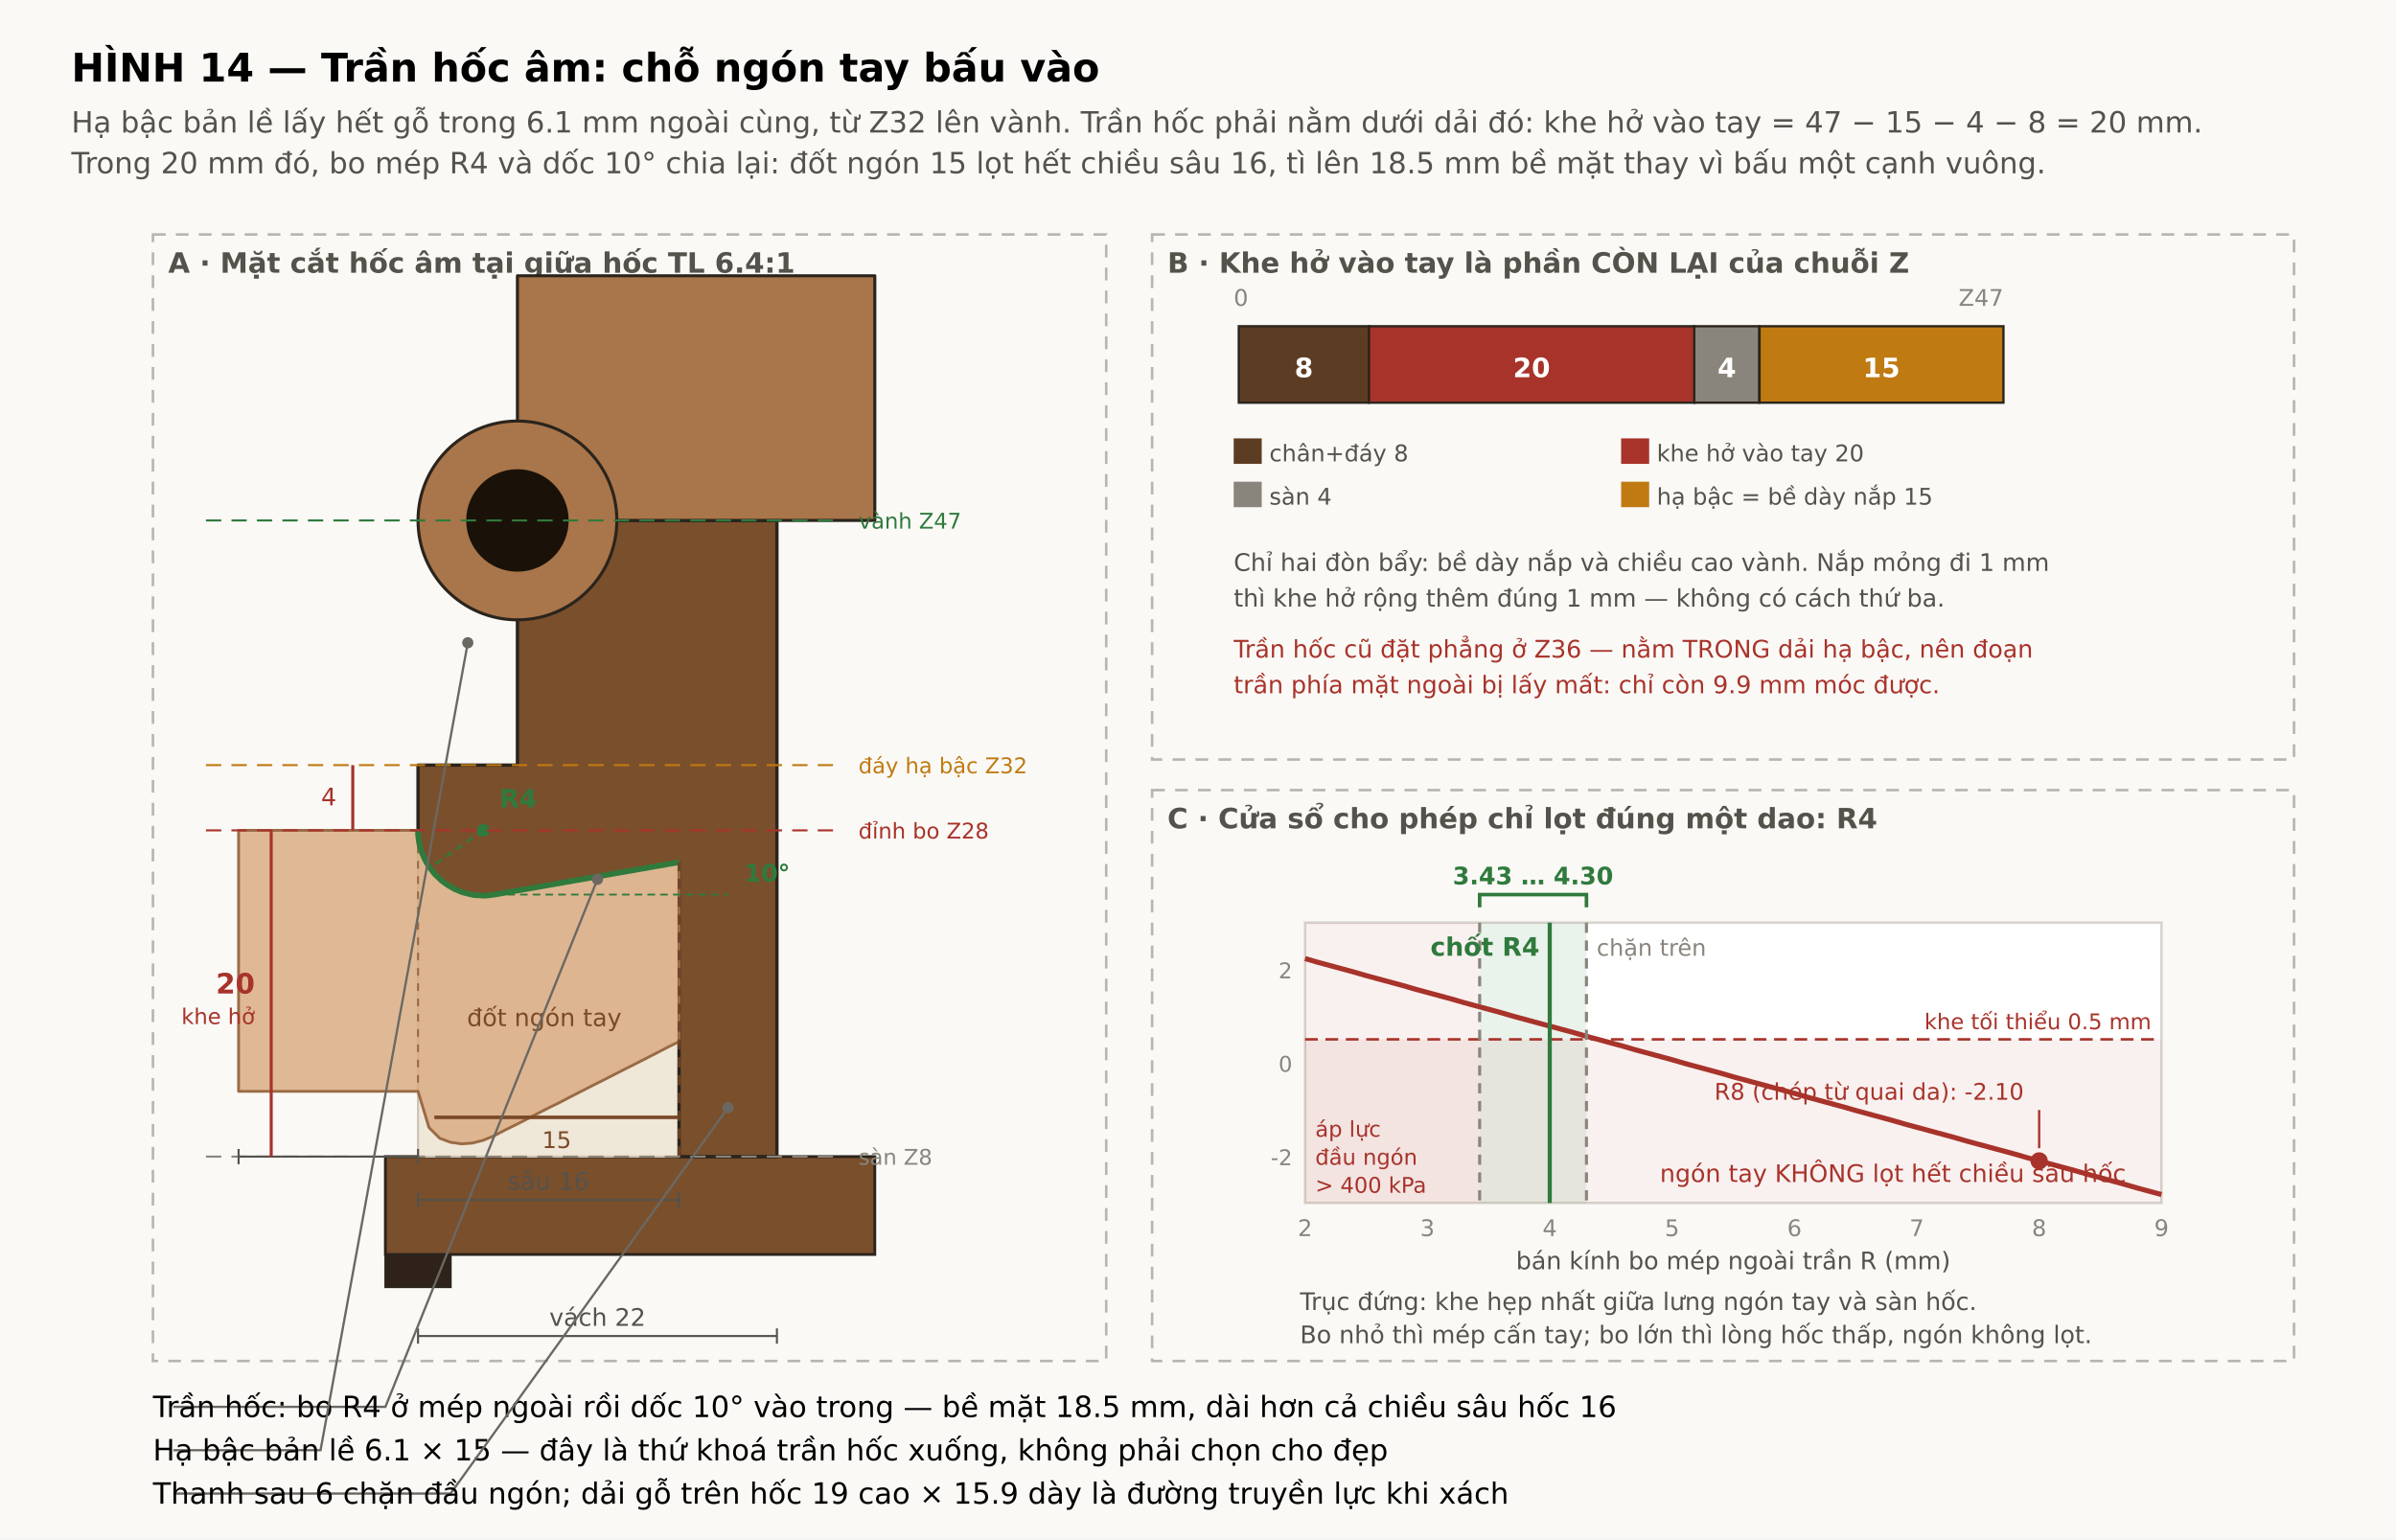
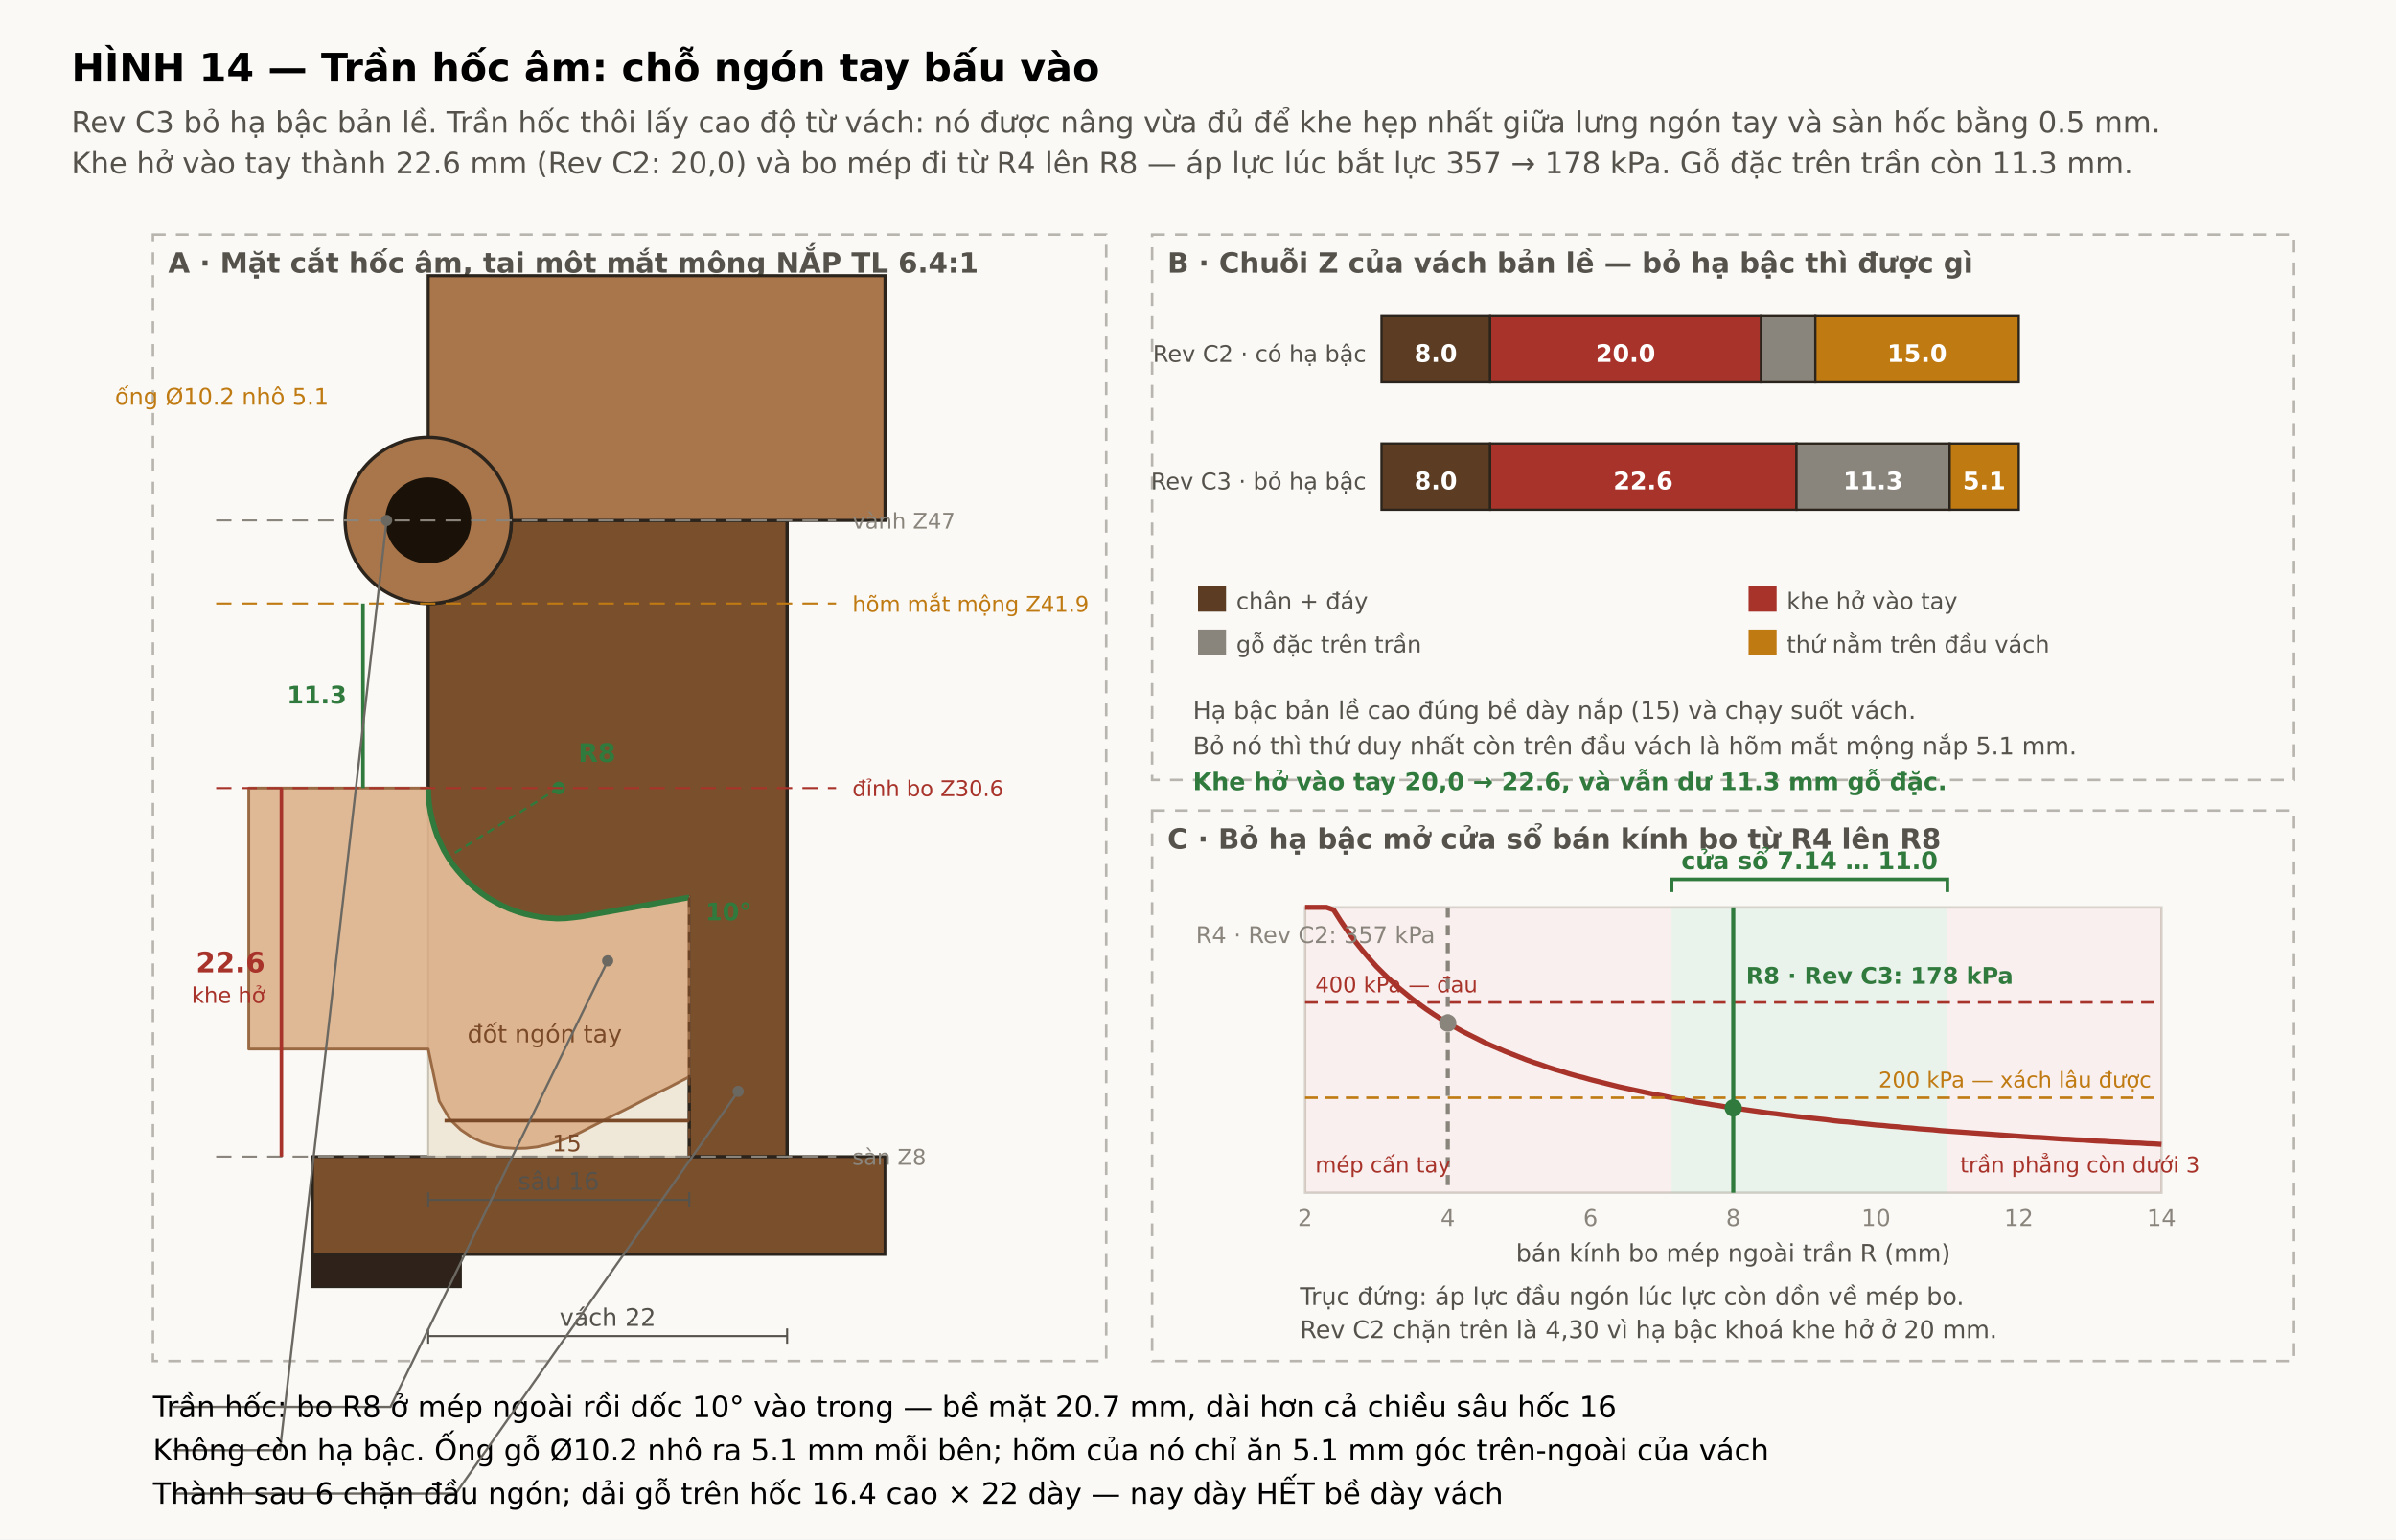
<svg xmlns="http://www.w3.org/2000/svg" width="940" height="604" viewBox="0 0 940 604" font-family="DejaVu Sans" font-size="11.5">
  <rect width="100%" height="100%" fill="#faf9f6" />
  <text x="28" y="32" font-size="15.5" font-weight="bold">HÌNH 14 — Trần hốc âm: chỗ ngón tay bấu vào</text>
-   <text x="28" y="52" fill="#55524b">Hạ bậc bản lề lấy hết gỗ trong 6.1 mm ngoài cùng, từ Z32 lên vành. Trần hốc phải nằm dưới dải đó: khe hở vào tay = 47 − 15 − 4 − 8 = 20 mm.</text>
-   <text x="28" y="68" fill="#55524b">Trong 20 mm đó, bo mép R4 và dốc 10° chia lại: đốt ngón 15 lọt hết chiều sâu 16, tì lên 18.5 mm bề mặt thay vì bấu một cạnh vuông.</text>
+   <text x="28" y="52" fill="#55524b">Rev C3 bỏ hạ bậc bản lề. Trần hốc thôi lấy cao độ từ vách: nó được nâng vừa đủ để khe hẹp nhất giữa lưng ngón tay và sàn hốc bằng 0.5 mm.</text>
+   <text x="28" y="68" fill="#55524b">Khe hở vào tay thành 22.6 mm (Rev C2: 20,0) và bo mép đi từ R4 lên R8 — áp lực lúc bắt lực 357 → 178 kPa. Gỗ đặc trên trần còn 11.3 mm.</text>
  <defs>
    <clipPath id="cg">
      <rect x="61" y="93" width="372" height="440" />
    </clipPath>
  </defs>
  <rect x="60" y="92" width="374" height="442" fill="none" stroke="#b8b5ae" stroke-width="1" stroke-dasharray="5,4" />
-   <text x="66" y="107" font-size="11" font-weight="bold" fill="#55524b">A · Mặt cắt hốc âm tại giữa hốc  TL 6.4:1</text>
+   <text x="66" y="107" font-size="11" font-weight="bold" fill="#55524b">A · Mặt cắt hốc âm, tại một mắt mộng NẮP  TL 6.4:1</text>
  <g clip-path="url(#cg)">
-     <rect x="151.2" y="453.8" width="192.0" height="38.4" fill="#7a4f2c" stroke="#2a241c" stroke-width="1.1" />
-     <rect x="151.2" y="492.2" width="25.6" height="12.8" fill="#2e221a" stroke="#2a241c" stroke-width="0.8" />
-     <polygon points="164.0,453.8 266.4,453.8 266.4,338.3 194.0,351.0 192.5,351.2 190.9,351.4 189.3,351.4 187.7,351.3 186.1,351.2 184.5,350.9 183.0,350.5 181.4,350.1 180.0,349.5 178.5,348.9 177.1,348.1 175.7,347.3 174.4,346.4 173.1,345.4 172.0,344.3 170.8,343.2 169.8,342.0 168.8,340.7 167.9,339.4 167.1,338.0 166.4,336.6 165.8,335.2 165.2,333.7 164.8,332.1 164.4,330.6 164.2,329.0 164.0,327.4 164.0,325.8" fill="#efe7d8" stroke="#c9c3b6" stroke-width="0.8" stroke-linejoin="round" />
-     <polygon points="164.0,325.8 164.0,300.2 203.0,300.2 203.0,204.2 304.8,204.2 304.8,453.8 266.4,453.8 266.4,338.3 194.0,351.0 192.5,351.2 190.9,351.4 189.3,351.4 187.7,351.3 186.1,351.2 184.5,350.9 183.0,350.5 181.4,350.1 180.0,349.5 178.5,348.9 177.1,348.1 175.7,347.3 174.4,346.4 173.1,345.4 172.0,344.3 170.8,343.2 169.8,342.0 168.8,340.7 167.9,339.4 167.1,338.0 166.4,336.6 165.8,335.2 165.2,333.7 164.8,332.1 164.4,330.6 164.2,329.0 164.0,327.4 164.0,325.8" fill="#7a4f2c" stroke="#2a241c" stroke-width="1.3" stroke-linejoin="round" />
-     <polygon points="203.0,204.2 343.2,204.2 343.2,108.2 203.0,108.2" fill="#a9754a" stroke="#2a241c" stroke-width="1.2" stroke-linejoin="round" />
-     <circle cx="203.0" cy="204.2" r="39.0" fill="#a9754a" stroke="#2a241c" stroke-width="1.2" />
-     <circle cx="203.0" cy="204.2" r="19.8" fill="#1a1208" stroke="#1a1208" stroke-width="0.6" />
-     <polygon points="93.6,325.8 164.0,325.8 164.0,327.4 164.2,329.0 164.4,330.6 164.8,332.1 165.2,333.7 165.8,335.2 166.4,336.6 167.1,338.0 167.9,339.4 168.8,340.7 169.8,342.0 170.8,343.2 172.0,344.3 173.1,345.4 174.4,346.4 175.7,347.3 177.1,348.1 178.5,348.9 180.0,349.5 181.4,350.1 183.0,350.5 184.5,350.9 186.1,351.2 187.7,351.3 189.3,351.4 190.9,351.4 192.5,351.2 194.0,351.0 266.4,338.3 266.4,408.7 266.4,408.7 262.1,410.8 257.9,413.0 253.6,415.2 249.3,417.4 245.1,419.5 240.8,421.7 236.5,423.9 232.3,426.0 228.0,428.2 223.7,430.4 219.5,432.6 215.2,434.7 210.9,436.9 206.7,439.1 202.4,441.3 198.1,443.4 193.9,445.6 189.6,447.4 185.3,448.5 181.1,448.8 176.8,448.2 172.5,446.6 168.3,442.4 164.0,428.2 93.6,428.2" fill="#d8a97e" stroke="#9a6a44" stroke-width="1.1" stroke-linejoin="round" fill-opacity="0.80" />
-     <text x="183.2" y="402.6" font-size="9.5" fill="#7a4a28">đốt ngón tay</text>
-     <path d="M 170.4,438.4 L 266.4,438.4" fill="none" stroke="#7a4a28" stroke-width="1.4" />
-     <text x="218.4" y="450.44" text-anchor="middle" font-size="9" fill="#7a4a28">15</text>
-     <path d="M 164.0,325.8 L 164.0,428.2" fill="none" stroke="#9a6a44" stroke-width="0.8" stroke-dasharray="3,3" />
-     <path d="M 164.0,325.8 L 164.0,327.4 L 164.2,329.0 L 164.4,330.6 L 164.8,332.1 L 165.2,333.7 L 165.8,335.2 L 166.4,336.6 L 167.1,338.0 L 167.9,339.4 L 168.8,340.7 L 169.8,342.0 L 170.8,343.2 L 172.0,344.3 L 173.1,345.4 L 174.4,346.4 L 175.7,347.3 L 177.1,348.1 L 178.5,348.9 L 180.0,349.5 L 181.4,350.1 L 183.0,350.5 L 184.5,350.9 L 186.1,351.2 L 187.7,351.3 L 189.3,351.4 L 190.9,351.4 L 192.5,351.2 L 194.0,351.0 L 266.4,338.3" fill="none" stroke="#2f7a3c" stroke-width="2.2" />
-     <path d="M 266.4,453.8 L 266.4,338.3" fill="none" stroke="#6b4326" stroke-width="1.0" stroke-dasharray="4,3" />
-     <circle cx="189.6" cy="325.8" r="2.2" fill="#2f7a3c" stroke="#2f7a3c" stroke-width="0.6" />
-     <path d="M 189.6,325.8 L 168.6,340.5" fill="none" stroke="#2f7a3c" stroke-width="0.9" stroke-dasharray="3,2" />
-     <text x="196.0" y="316.84" font-size="10" fill="#2f7a3c" font-weight="bold">R4</text>
-     <path d="M 194.0,351.0 L 285.6,351.0" fill="none" stroke="#2f7a3c" stroke-width="0.7" stroke-dasharray="3,2" />
-     <text x="292.0" y="345.933" font-size="9.5" fill="#2f7a3c" font-weight="bold">10°</text>
-     <path d="M 80.8,204.2 L 330.4,204.2" fill="none" stroke="#2f7a3c" stroke-width="0.8" stroke-dasharray="6,4" />
-     <text x="336.8" y="207.4" font-size="8.5" fill="#2f7a3c">vành Z47</text>
-     <path d="M 80.8,300.2 L 330.4,300.2" fill="none" stroke="#c07a12" stroke-width="0.8" stroke-dasharray="6,4" />
-     <text x="336.8" y="303.4" font-size="8.5" fill="#c07a12">đáy hạ bậc Z32</text>
-     <path d="M 80.8,325.8 L 330.4,325.8" fill="none" stroke="#a8332a" stroke-width="0.8" stroke-dasharray="6,4" />
-     <text x="336.8" y="329" font-size="8.5" fill="#a8332a">đỉnh bo Z28</text>
-     <path d="M 80.8,453.8 L 330.4,453.8" fill="none" stroke="#8a857c" stroke-width="0.8" stroke-dasharray="6,4" />
-     <text x="336.8" y="457.0" font-size="8.5" fill="#8a857c">sàn Z8</text>
+     <rect x="122.6" y="453.8" width="224.6" height="38.4" fill="#7a4f2c" stroke="#2a241c" stroke-width="1.1" />
+     <rect x="122.6" y="492.2" width="58.2" height="12.8" fill="#2e221a" stroke="#2a241c" stroke-width="0.8" />
+     <polygon points="168.0,453.8 270.4,453.8 270.4,352.1 228.1,359.6 224.9,360.0 221.8,360.3 218.6,360.4 215.4,360.2 212.2,359.9 209.1,359.3 205.9,358.6 202.9,357.7 199.9,356.6 197.0,355.3 194.2,353.8 191.4,352.2 188.8,350.4 186.3,348.4 183.9,346.3 181.7,344.0 179.6,341.6 177.6,339.1 175.8,336.4 174.2,333.7 172.8,330.8 171.5,327.9 170.5,324.9 169.6,321.8 168.9,318.7 168.4,315.5 168.1,312.4 168.0,309.2" fill="#efe7d8" stroke="#c9c3b6" stroke-width="0.8" stroke-linejoin="round" />
+     <polygon points="168.0,309.2 168.0,236.8 168.0,236.8 171.2,236.7 174.4,236.2 177.5,235.4 180.5,234.4 183.4,233.0 186.1,231.3 188.7,229.4 191.1,227.3 193.2,224.9 195.1,222.3 196.8,219.6 198.2,216.7 199.2,213.7 200.0,210.6 200.5,207.4 200.6,204.2 308.8,204.2 308.8,453.8 270.4,453.8 270.4,352.1 228.1,359.6 224.9,360.0 221.8,360.3 218.6,360.4 215.4,360.2 212.2,359.9 209.1,359.3 205.9,358.6 202.9,357.7 199.9,356.6 197.0,355.3 194.2,353.8 191.4,352.2 188.8,350.4 186.3,348.4 183.9,346.3 181.7,344.0 179.6,341.6 177.6,339.1 175.8,336.4 174.2,333.7 172.8,330.8 171.5,327.9 170.5,324.9 169.6,321.8 168.9,318.7 168.4,315.5 168.1,312.4 168.0,309.2" fill="#7a4f2c" stroke="#2a241c" stroke-width="1.3" stroke-linejoin="round" />
+     <rect x="168.0" y="108.2" width="179.2" height="96.0" fill="#a9754a" stroke="#2a241c" stroke-width="1.2" />
+     <circle cx="168.0" cy="204.2" r="32.6" fill="#a9754a" stroke="#2a241c" stroke-width="1.3" />
+     <circle cx="168.0" cy="204.2" r="16.6" fill="#1a1208" stroke="#1a1208" stroke-width="0.6" />
+     <polygon points="97.6,309.2 168.0,309.2 168.1,312.4 168.4,315.5 168.9,318.7 169.6,321.8 170.5,324.9 171.5,327.9 172.8,330.8 174.2,333.7 175.8,336.4 177.6,339.1 179.6,341.6 181.7,344.0 183.9,346.3 186.3,348.4 188.8,350.4 191.4,352.2 194.2,353.8 197.0,355.3 199.9,356.6 202.9,357.7 205.9,358.6 209.1,359.3 212.2,359.9 215.4,360.2 218.6,360.4 221.8,360.3 224.9,360.0 228.1,359.6 270.4,352.1 270.4,422.5 270.4,422.5 266.1,424.7 261.9,426.9 257.6,429.0 253.3,431.2 249.1,433.4 244.8,435.6 240.5,437.7 236.3,439.9 232.0,442.1 227.7,444.3 223.5,446.2 219.2,447.8 214.9,449.1 210.7,450.0 206.4,450.5 202.1,450.6 197.9,450.3 193.6,449.5 189.3,448.2 185.1,446.2 180.8,443.3 176.5,439.2 172.3,432.0 168.0,411.6 97.6,411.6" fill="#d8a97e" stroke="#9a6a44" stroke-width="1.1" stroke-linejoin="round" fill-opacity="0.80" />
+     <text x="183.36" y="409.0" font-size="9.5" fill="#7a4a28">đốt ngón tay</text>
+     <path d="M 174.4,439.7 L 270.4,439.7" fill="none" stroke="#7a4a28" stroke-width="1.4" />
+     <text x="222.4" y="451.72" text-anchor="middle" font-size="9" fill="#7a4a28">15</text>
+     <path d="M 168.0,309.2 L 168.1,312.4 L 168.4,315.5 L 168.9,318.7 L 169.6,321.8 L 170.5,324.9 L 171.5,327.9 L 172.8,330.8 L 174.2,333.7 L 175.8,336.4 L 177.6,339.1 L 179.6,341.6 L 181.7,344.0 L 183.9,346.3 L 186.3,348.4 L 188.8,350.4 L 191.4,352.2 L 194.2,353.8 L 197.0,355.3 L 199.9,356.6 L 202.9,357.7 L 205.9,358.6 L 209.1,359.3 L 212.2,359.9 L 215.4,360.2 L 218.6,360.4 L 221.8,360.3 L 224.9,360.0 L 228.1,359.6 L 270.4,352.1" fill="none" stroke="#2f7a3c" stroke-width="2.2" />
+     <path d="M 270.4,453.8 L 270.4,352.1" fill="none" stroke="#6b4326" stroke-width="1.0" stroke-dasharray="4,3" />
+     <circle cx="219.2" cy="309.2" r="2.2" fill="#2f7a3c" stroke="#2f7a3c" stroke-width="0.6" />
+     <path d="M 219.2,309.2 L 175.8,336.3" fill="none" stroke="#2f7a3c" stroke-width="0.9" stroke-dasharray="3,2" />
+     <text x="226.88" y="298.924" font-size="10" fill="#2f7a3c" font-weight="bold">R8</text>
+     <text x="276.8" y="361.086" font-size="9.5" fill="#2f7a3c" font-weight="bold">10°</text>
+     <path d="M 84.8,204.2 L 328.0,204.2" fill="none" stroke="#8a857c" stroke-width="0.8" stroke-dasharray="6,4" />
+     <path d="M 84.8,236.8 L 328.0,236.8" fill="none" stroke="#c07a12" stroke-width="0.8" stroke-dasharray="6,4" />
+     <path d="M 84.8,309.2 L 328.0,309.2" fill="none" stroke="#a8332a" stroke-width="0.8" stroke-dasharray="6,4" />
+     <path d="M 84.8,453.8 L 328.0,453.8" fill="none" stroke="#8a857c" stroke-width="0.8" stroke-dasharray="6,4" />
  </g>
-   <line x1="93.6" y1="453.8" x2="164.0" y2="453.8" stroke="#55524b" stroke-width="0.8" />
-   <line x1="93.6" y1="450.8" x2="93.6" y2="456.8" stroke="#55524b" stroke-width="0.8" />
-   <line x1="164.0" y1="450.8" x2="164.0" y2="456.8" stroke="#55524b" stroke-width="0.8" />
-   <text x="128.8" y="449.8" text-anchor="middle" font-size="9.5" fill="#55524b" />
-   <line x1="106.4" y1="453.8" x2="106.4" y2="325.8" stroke="#a8332a" stroke-width="1.2" />
-   <text x="100.0" y="389.8" text-anchor="end" font-size="11" fill="#a8332a" font-weight="bold">20</text>
-   <text x="100.0" y="401.8" text-anchor="end" font-size="8.5" fill="#a8332a">khe hở</text>
-   <line x1="164.0" y1="470.8" x2="266.4" y2="470.8" stroke="#55524b" stroke-width="0.8" />
-   <line x1="164.0" y1="467.8" x2="164.0" y2="473.8" stroke="#55524b" stroke-width="0.8" />
-   <line x1="266.4" y1="467.8" x2="266.4" y2="473.8" stroke="#55524b" stroke-width="0.8" />
-   <text x="215.2" y="466.8" text-anchor="middle" font-size="9.5" fill="#55524b">sâu 16</text>
-   <line x1="164.0" y1="524.2" x2="304.8" y2="524.2" stroke="#55524b" stroke-width="0.8" />
-   <line x1="164.0" y1="521.2" x2="164.0" y2="527.2" stroke="#55524b" stroke-width="0.8" />
-   <line x1="304.8" y1="521.2" x2="304.8" y2="527.2" stroke="#55524b" stroke-width="0.8" />
-   <text x="234.4" y="520.2" text-anchor="middle" font-size="9.5" fill="#55524b">vách 22</text>
-   <line x1="138.4" y1="325.8" x2="138.4" y2="300.2" stroke="#a8332a" stroke-width="1.2" />
-   <text x="132.0" y="316.0" text-anchor="end" font-size="9.5" fill="#a8332a">4</text>
-   <rect x="452" y="92" width="448" height="206" fill="none" stroke="#b8b5ae" stroke-width="1" stroke-dasharray="5,4" />
-   <text x="458" y="107" font-size="11" font-weight="bold" fill="#55524b">B · Khe hở vào tay là phần CÒN LẠI của chuỗi Z</text>
-   <rect x="486.0" y="128" width="51.1" height="30" fill="#5c3d24" stroke="#2a241c" stroke-width="0.9" />
-   <text x="511.532" y="148" text-anchor="middle" font-size="10.5" fill="#fff" font-weight="bold">8</text>
-   <rect x="537.1" y="128" width="127.7" height="30" fill="#a8332a" stroke="#2a241c" stroke-width="0.9" />
-   <text x="600.894" y="148" text-anchor="middle" font-size="10.5" fill="#fff" font-weight="bold">20</text>
-   <rect x="664.7" y="128" width="25.5" height="30" fill="#8a857c" stroke="#2a241c" stroke-width="0.9" />
-   <text x="677.489" y="148" text-anchor="middle" font-size="10.5" fill="#fff" font-weight="bold">4</text>
-   <rect x="690.3" y="128" width="95.7" height="30" fill="#c07a12" stroke="#2a241c" stroke-width="0.9" />
-   <text x="738.128" y="148" text-anchor="middle" font-size="10.5" fill="#fff" font-weight="bold">15</text>
-   <rect x="484" y="172" width="11" height="10" fill="#5c3d24" />
-   <text x="498" y="181" font-size="9" fill="#55524b">chân+đáy 8</text>
-   <rect x="636" y="172" width="11" height="10" fill="#a8332a" />
-   <text x="650" y="181" font-size="9" fill="#55524b">khe hở vào tay 20</text>
-   <rect x="484" y="189" width="11" height="10" fill="#8a857c" />
-   <text x="498" y="198" font-size="9" fill="#55524b">sàn 4</text>
-   <rect x="636" y="189" width="11" height="10" fill="#c07a12" />
-   <text x="650" y="198" font-size="9" fill="#55524b">hạ bậc = bề dày nắp 15</text>
-   <text x="484" y="120" font-size="9" fill="#8a857c">0</text>
-   <text x="786.0" y="120" text-anchor="end" font-size="9" fill="#8a857c">Z47</text>
-   <text x="484" y="224" font-size="9.5" fill="#55524b">Chỉ hai đòn bẩy: bề dày nắp và chiều cao vành. Nắp mỏng đi 1 mm</text>
-   <text x="484" y="238" font-size="9.5" fill="#55524b">thì khe hở rộng thêm đúng 1 mm — không có cách thứ ba.</text>
-   <text x="484" y="258" font-size="9.5" fill="#a8332a">Trần hốc cũ đặt phẳng ở Z36 — nằm TRONG dải hạ bậc, nên đoạn</text>
-   <text x="484" y="272" font-size="9.5" fill="#a8332a">trần phía mặt ngoài bị lấy mất: chỉ còn 9.9 mm móc được.</text>
-   <rect x="452" y="310" width="448" height="224" fill="none" stroke="#b8b5ae" stroke-width="1" stroke-dasharray="5,4" />
-   <text x="458" y="325" font-size="11" font-weight="bold" fill="#55524b">C · Cửa sổ cho phép chỉ lọt đúng một dao: R4</text>
-   <rect x="512" y="362" width="336" height="110" fill="#fff" stroke="#d8d5ce" />
-   <rect x="512" y="407.8" width="336" height="64.2" fill="#a8332a" fill-opacity="0.07" />
-   <rect x="512" y="362" width="68.5" height="110" fill="#a8332a" fill-opacity="0.07" />
-   <rect x="580.5" y="362" width="41.9" height="110" fill="#2f7a3c" fill-opacity="0.10" />
-   <path d="M 512.0,376.1 L 516.8,377.5 L 521.6,378.8 L 526.4,380.1 L 531.2,381.4 L 536.0,382.8 L 540.8,384.1 L 545.6,385.4 L 550.4,386.7 L 555.2,388.1 L 560.0,389.4 L 564.8,390.7 L 569.6,392.0 L 574.4,393.4 L 579.2,394.7 L 584.0,396.0 L 588.8,397.3 L 593.6,398.7 L 598.4,400.0 L 603.2,401.3 L 608.0,402.6 L 612.8,403.9 L 617.6,405.2 L 622.4,406.6 L 627.2,407.9 L 632.0,409.2 L 636.8,410.5 L 641.6,411.9 L 646.4,413.2 L 651.2,414.5 L 656.0,415.8 L 660.8,417.2 L 665.6,418.5 L 670.4,419.8 L 675.2,421.1 L 680.0,422.5 L 684.8,423.8 L 689.6,425.1 L 694.4,426.4 L 699.2,427.7 L 704.0,429.0 L 708.8,430.4 L 713.6,431.7 L 718.4,433.0 L 723.2,434.3 L 728.0,435.7 L 732.8,437.0 L 737.6,438.3 L 742.4,439.6 L 747.2,441.0 L 752.0,442.3 L 756.8,443.6 L 761.6,444.9 L 766.4,446.2 L 771.2,447.6 L 776.0,448.9 L 780.8,450.2 L 785.6,451.5 L 790.4,452.8 L 795.2,454.2 L 800.0,455.5 L 804.8,456.8 L 809.6,458.1 L 814.4,459.4 L 819.2,460.8 L 824.0,462.1 L 828.8,463.4 L 833.6,464.7 L 838.4,466.1 L 843.2,467.4 L 848.0,468.7" fill="none" stroke="#a8332a" stroke-width="2" />
-   <line x1="512" y1="407.8" x2="848" y2="407.8" stroke="#a8332a" stroke-width="1" stroke-dasharray="5,3" />
-   <text x="844" y="403.833" text-anchor="end" font-size="8.5" fill="#a8332a">khe tối thiểu 0.5 mm</text>
-   <text x="651.2" y="463.75" font-size="9.5" fill="#a8332a">ngón tay KHÔNG lọt hết chiều sâu hốc</text>
-   <line x1="580.5" y1="362" x2="580.5" y2="472" stroke="#8a857c" stroke-width="1.2" stroke-dasharray="4,3" />
-   <text x="516" y="446" font-size="8.5" fill="#a8332a">áp lực</text>
-   <text x="516" y="457" font-size="8.5" fill="#a8332a">đầu ngón</text>
-   <text x="516" y="468" font-size="8.5" fill="#a8332a">&gt; 400 kPa</text>
-   <path d="M 580.5,356 L 580.5,351 L 622.4,351 L 622.4,356" fill="none" stroke="#2f7a3c" stroke-width="1.4" />
-   <text x="601.428" y="347" text-anchor="middle" font-size="9.5" fill="#2f7a3c" font-weight="bold">3.43 … 4.30</text>
-   <line x1="622.4" y1="362" x2="622.4" y2="472" stroke="#8a857c" stroke-width="1.2" stroke-dasharray="4,3" />
-   <text x="626.4" y="375" font-size="9" fill="#8a857c">chặn trên</text>
-   <line x1="608.0" y1="362" x2="608.0" y2="472" stroke="#2f7a3c" stroke-width="1.6" />
-   <text x="604.0" y="375" text-anchor="end" font-size="10" fill="#2f7a3c" font-weight="bold">chốt R4</text>
-   <circle cx="800.0" cy="455.5" r="3.4" fill="#a8332a" />
-   <text x="794.0" y="431.488" text-anchor="end" font-size="9" fill="#a8332a">R8 (chép từ quai da): -2.10</text>
-   <line x1="800.0" y1="435.5" x2="800.0" y2="450.5" stroke="#a8332a" stroke-width="0.9" />
-   <text x="512.0" y="485" text-anchor="middle" font-size="9" fill="#8a857c">2</text>
-   <text x="560.0" y="485" text-anchor="middle" font-size="9" fill="#8a857c">3</text>
-   <text x="608.0" y="485" text-anchor="middle" font-size="9" fill="#8a857c">4</text>
-   <text x="656.0" y="485" text-anchor="middle" font-size="9" fill="#8a857c">5</text>
-   <text x="704.0" y="485" text-anchor="middle" font-size="9" fill="#8a857c">6</text>
-   <text x="752.0" y="485" text-anchor="middle" font-size="9" fill="#8a857c">7</text>
-   <text x="800.0" y="485" text-anchor="middle" font-size="9" fill="#8a857c">8</text>
-   <text x="848.0" y="485" text-anchor="middle" font-size="9" fill="#8a857c">9</text>
-   <text x="507" y="457.167" text-anchor="end" font-size="8.5" fill="#8a857c">-2</text>
-   <text x="507" y="420.5" text-anchor="end" font-size="8.5" fill="#8a857c">0</text>
-   <text x="507" y="383.833" text-anchor="end" font-size="8.5" fill="#8a857c">2</text>
-   <text x="680.0" y="498" text-anchor="middle" font-size="9.5" fill="#55524b">bán kính bo mép ngoài trần  R (mm)</text>
-   <text x="510" y="514" font-size="9.5" fill="#55524b">Trục đứng: khe hẹp nhất giữa lưng ngón tay và sàn hốc.</text>
-   <text x="510" y="527" font-size="9.5" fill="#55524b">Bo nhỏ thì mép cấn tay; bo lớn thì lòng hốc thấp, ngón không lọt.</text>
-   <polyline points="68,552 151.2,552 234.4,345.0" fill="none" stroke="#6b6862" stroke-width="0.9" />
-   <circle cx="234.4" cy="345.0" r="2.2" fill="#6b6862" />
-   <text x="60" y="556" text-anchor="start">Trần hốc: bo R4 ở mép ngoài rồi dốc 10° vào trong — bề mặt 18.5 mm, dài hơn cả chiều sâu hốc 16</text>
-   <polyline points="68,569 125.76,569 183.52,252.2" fill="none" stroke="#6b6862" stroke-width="0.9" />
-   <circle cx="183.52" cy="252.2" r="2.2" fill="#6b6862" />
-   <text x="60" y="573" text-anchor="start">Hạ bậc bản lề 6.1 × 15 — đây là thứ khoá trần hốc xuống, không phải chọn cho đẹp</text>
-   <polyline points="68,586 176.8,586 285.6,434.6" fill="none" stroke="#6b6862" stroke-width="0.9" />
-   <circle cx="285.6" cy="434.6" r="2.2" fill="#6b6862" />
-   <text x="60" y="590" text-anchor="start">Thanh sau 6 chặn đầu ngón; dải gỗ trên hốc 19 cao × 15.9 dày là đường truyền lực khi xách</text>
+   <text x="334.4" y="207.4" font-size="8.5" fill="#8a857c">vành Z47</text>
+   <text x="334.4" y="240.04" font-size="8.5" fill="#c07a12">hõm mắt mộng Z41.9</text>
+   <text x="334.4" y="312.364" font-size="8.5" fill="#a8332a">đỉnh bo Z30.6</text>
+   <text x="334.4" y="457.0" font-size="8.5" fill="#8a857c">sàn Z8</text>
+   <line x1="110.4" y1="453.8" x2="110.4" y2="309.2" stroke="#a8332a" stroke-width="1.4" />
+   <text x="104.0" y="381.482" text-anchor="end" font-size="11" fill="#a8332a" font-weight="bold">22.6</text>
+   <text x="104.0" y="393.482" text-anchor="end" font-size="8.5" fill="#a8332a">khe hở</text>
+   <line x1="142.4" y1="309.2" x2="142.4" y2="236.8" stroke="#2f7a3c" stroke-width="1.4" />
+   <text x="136.0" y="276.002" text-anchor="end" font-size="9.5" fill="#2f7a3c" font-weight="bold">11.3</text>
+   <line x1="168.0" y1="470.8" x2="270.4" y2="470.8" stroke="#55524b" stroke-width="0.8" />
+   <line x1="168.0" y1="467.8" x2="168.0" y2="473.8" stroke="#55524b" stroke-width="0.8" />
+   <line x1="270.4" y1="467.8" x2="270.4" y2="473.8" stroke="#55524b" stroke-width="0.8" />
+   <text x="219.2" y="466.8" text-anchor="middle" font-size="9.5" fill="#55524b">sâu 16</text>
+   <line x1="168.0" y1="524.2" x2="308.8" y2="524.2" stroke="#55524b" stroke-width="0.8" />
+   <line x1="168.0" y1="521.2" x2="168.0" y2="527.2" stroke="#55524b" stroke-width="0.8" />
+   <line x1="308.8" y1="521.2" x2="308.8" y2="527.2" stroke="#55524b" stroke-width="0.8" />
+   <text x="238.4" y="520.2" text-anchor="middle" font-size="9.5" fill="#55524b">vách 22</text>
+   <text x="128.96" y="158.76" text-anchor="end" font-size="9" fill="#c07a12">ống Ø10.2 nhô 5.1</text>
+   <rect x="452" y="92" width="448" height="214" fill="none" stroke="#b8b5ae" stroke-width="1" stroke-dasharray="5,4" />
+   <text x="458" y="107" font-size="11" font-weight="bold" fill="#55524b">B · Chuỗi Z của vách bản lề — bỏ hạ bậc thì được gì</text>
+   <text x="536" y="142" text-anchor="end" font-size="9" fill="#55524b">Rev C2 · có hạ bậc</text>
+   <rect x="542.0" y="124" width="42.6" height="26" fill="#5c3d24" stroke="#2a241c" stroke-width="0.9" />
+   <text x="563.277" y="142" text-anchor="middle" font-size="9.5" fill="#fff" font-weight="bold">8.0</text>
+   <rect x="584.6" y="124" width="106.4" height="26" fill="#a8332a" stroke="#2a241c" stroke-width="0.9" />
+   <text x="637.745" y="142" text-anchor="middle" font-size="9.5" fill="#fff" font-weight="bold">20.0</text>
+   <rect x="690.9" y="124" width="21.3" height="26" fill="#8a857c" stroke="#2a241c" stroke-width="0.9" />
+   <rect x="712.2" y="124" width="79.8" height="26" fill="#c07a12" stroke="#2a241c" stroke-width="0.9" />
+   <text x="752.106" y="142" text-anchor="middle" font-size="9.5" fill="#fff" font-weight="bold">15.0</text>
+   <text x="536" y="192" text-anchor="end" font-size="9" fill="#55524b">Rev C3 · bỏ hạ bậc</text>
+   <rect x="542.0" y="174" width="42.6" height="26" fill="#5c3d24" stroke="#2a241c" stroke-width="0.9" />
+   <text x="563.277" y="192" text-anchor="middle" font-size="9.5" fill="#fff" font-weight="bold">8.0</text>
+   <rect x="584.6" y="174" width="120.2" height="26" fill="#a8332a" stroke="#2a241c" stroke-width="0.9" />
+   <text x="644.658" y="192" text-anchor="middle" font-size="9.5" fill="#fff" font-weight="bold">22.6</text>
+   <rect x="704.8" y="174" width="60.1" height="26" fill="#8a857c" stroke="#2a241c" stroke-width="0.9" />
+   <text x="734.817" y="192" text-anchor="middle" font-size="9.5" fill="#fff" font-weight="bold">11.3</text>
+   <rect x="764.9" y="174" width="27.1" height="26" fill="#c07a12" stroke="#2a241c" stroke-width="0.9" />
+   <text x="778.436" y="192" text-anchor="middle" font-size="9.5" fill="#fff" font-weight="bold">5.1</text>
+   <rect x="470" y="230" width="11" height="10" fill="#5c3d24" />
+   <text x="485" y="239" font-size="9" fill="#55524b">chân + đáy</text>
+   <rect x="686" y="230" width="11" height="10" fill="#a8332a" />
+   <text x="701" y="239" font-size="9" fill="#55524b">khe hở vào tay</text>
+   <rect x="470" y="247" width="11" height="10" fill="#8a857c" />
+   <text x="485" y="256" font-size="9" fill="#55524b">gỗ đặc trên trần</text>
+   <rect x="686" y="247" width="11" height="10" fill="#c07a12" />
+   <text x="701" y="256" font-size="9" fill="#55524b">thứ nằm trên đầu vách</text>
+   <text x="468" y="282" font-size="9.5" fill="#55524b">Hạ bậc bản lề cao đúng bề dày nắp (15) và chạy suốt vách.</text>
+   <text x="468" y="296" font-size="9.5" fill="#55524b">Bỏ nó thì thứ duy nhất còn trên đầu vách là hõm mắt mộng nắp 5.1 mm.</text>
+   <text x="468" y="310" font-size="9.5" fill="#2f7a3c" font-weight="bold">Khe hở vào tay 20,0 → 22.6, và vẫn dư 11.3 mm gỗ đặc.</text>
+   <rect x="452" y="318" width="448" height="216" fill="none" stroke="#b8b5ae" stroke-width="1" stroke-dasharray="5,4" />
+   <text x="458" y="333" font-size="11" font-weight="bold" fill="#55524b">C · Bỏ hạ bậc mở cửa sổ bán kính bo từ R4 lên R8</text>
+   <rect x="512" y="356" width="336" height="112" fill="#fff" stroke="#d8d5ce" />
+   <rect x="512" y="356" width="143.8" height="112" fill="#a8332a" fill-opacity="0.08" />
+   <rect x="764.0" y="356" width="84.0" height="112" fill="#a8332a" fill-opacity="0.08" />
+   <rect x="655.8" y="356" width="108.2" height="112" fill="#2f7a3c" fill-opacity="0.10" />
+   <path d="M 512.0,356.0 L 514.8,356.0 L 517.6,356.0 L 520.4,356.0 L 523.2,357.0 L 526.0,361.4 L 528.8,365.5 L 531.6,369.3 L 534.4,372.8 L 537.2,376.1 L 540.0,379.2 L 542.8,382.0 L 545.6,384.7 L 548.4,387.3 L 551.2,389.6 L 554.0,391.9 L 556.8,394.0 L 559.6,396.0 L 562.4,397.9 L 565.2,399.7 L 568.0,401.4 L 570.8,403.0 L 573.6,404.6 L 576.4,406.0 L 579.2,407.4 L 582.0,408.8 L 584.8,410.1 L 587.6,411.3 L 590.4,412.5 L 593.2,413.6 L 596.0,414.7 L 598.8,415.8 L 601.6,416.8 L 604.4,417.7 L 607.2,418.7 L 610.0,419.6 L 612.8,420.4 L 615.6,421.3 L 618.4,422.1 L 621.2,422.8 L 624.0,423.6 L 626.8,424.3 L 629.6,425.0 L 632.4,425.7 L 635.2,426.4 L 638.0,427.0 L 640.8,427.6 L 643.6,428.2 L 646.4,428.8 L 649.2,429.4 L 652.0,429.9 L 654.8,430.5 L 657.6,431.0 L 660.4,431.5 L 663.2,432.0 L 666.0,432.5 L 668.8,432.9 L 671.6,433.4 L 674.4,433.8 L 677.2,434.3 L 680.0,434.7 L 682.8,435.1 L 685.6,435.5 L 688.4,435.9 L 691.2,436.3 L 694.0,436.7 L 696.8,437.0 L 699.6,437.4 L 702.4,437.7 L 705.2,438.1 L 708.0,438.4 L 710.8,438.7 L 713.6,439.0 L 716.4,439.3 L 719.2,439.7 L 722.0,440.0 L 724.8,440.2 L 727.6,440.5 L 730.4,440.8 L 733.2,441.1 L 736.0,441.4 L 738.8,441.6 L 741.6,441.9 L 744.4,442.1 L 747.2,442.4 L 750.0,442.6 L 752.8,442.9 L 755.6,443.1 L 758.4,443.3 L 761.2,443.6 L 764.0,443.8 L 766.8,444.0 L 769.6,444.2 L 772.4,444.4 L 775.2,444.6 L 778.0,444.8 L 780.8,445.0 L 783.6,445.2 L 786.4,445.4 L 789.2,445.6 L 792.0,445.8 L 794.8,446.0 L 797.6,446.2 L 800.4,446.3 L 803.2,446.5 L 806.0,446.7 L 808.8,446.9 L 811.6,447.0 L 814.4,447.2 L 817.2,447.3 L 820.0,447.5 L 822.8,447.7 L 825.6,447.8 L 828.4,448.0 L 831.2,448.1 L 834.0,448.3 L 836.8,448.4 L 839.6,448.5 L 842.4,448.7 L 845.2,448.8 L 848.0,449.0" fill="none" stroke="#a8332a" stroke-width="2" />
+   <line x1="512" y1="393.3" x2="848" y2="393.3" stroke="#a8332a" stroke-width="1" stroke-dasharray="5,3" />
+   <text x="516" y="389.333" text-anchor="start" font-size="8.5" fill="#a8332a">400 kPa — đau</text>
+   <line x1="512" y1="430.7" x2="848" y2="430.7" stroke="#c07a12" stroke-width="1" stroke-dasharray="5,3" />
+   <text x="844" y="426.667" text-anchor="end" font-size="8.5" fill="#c07a12">200 kPa — xách lâu được</text>
+   <line x1="568.0" y1="356" x2="568.0" y2="468" stroke="#8a857c" stroke-width="1.6" stroke-dasharray="4,3" />
+   <circle cx="568.0" cy="401.4" r="3.4" fill="#8a857c" />
+   <text x="563.0" y="370" text-anchor="end" font-size="9" fill="#8a857c" font-weight="normal">R4 · Rev C2: 357 kPa</text>
+   <line x1="680.0" y1="356" x2="680.0" y2="468" stroke="#2f7a3c" stroke-width="1.6" />
+   <circle cx="680.0" cy="434.7" r="3.4" fill="#2f7a3c" />
+   <text x="685.0" y="386" text-anchor="start" font-size="9" fill="#2f7a3c" font-weight="bold">R8 · Rev C3: 178 kPa</text>
+   <path d="M 655.8,350 L 655.8,345 L 764.0,345 L 764.0,350" fill="none" stroke="#2f7a3c" stroke-width="1.4" />
+   <text x="709.925" y="341" text-anchor="middle" font-size="9.5" fill="#2f7a3c" font-weight="bold">cửa sổ 7.14 … 11.0</text>
+   <text x="769.0" y="460" font-size="8.5" fill="#a8332a">trần phẳng còn dưới 3</text>
+   <text x="516" y="460" font-size="8.5" fill="#a8332a">mép cấn tay</text>
+   <text x="512.0" y="481" text-anchor="middle" font-size="9" fill="#8a857c">2</text>
+   <text x="568.0" y="481" text-anchor="middle" font-size="9" fill="#8a857c">4</text>
+   <text x="624.0" y="481" text-anchor="middle" font-size="9" fill="#8a857c">6</text>
+   <text x="680.0" y="481" text-anchor="middle" font-size="9" fill="#8a857c">8</text>
+   <text x="736.0" y="481" text-anchor="middle" font-size="9" fill="#8a857c">10</text>
+   <text x="792.0" y="481" text-anchor="middle" font-size="9" fill="#8a857c">12</text>
+   <text x="848.0" y="481" text-anchor="middle" font-size="9" fill="#8a857c">14</text>
+   <text x="680.0" y="495" text-anchor="middle" font-size="9.5" fill="#55524b">bán kính bo mép ngoài trần  R (mm)</text>
+   <text x="510" y="512" font-size="9.5" fill="#55524b">Trục đứng: áp lực đầu ngón lúc lực còn dồn về mép bo.</text>
+   <text x="510" y="525" font-size="9.5" fill="#55524b">Rev C2 chặn trên là 4,30 vì hạ bậc khoá khe hở ở 20 mm.</text>
+   <polyline points="68,552 153.2,552 238.4,377.0" fill="none" stroke="#6b6862" stroke-width="0.9" />
+   <circle cx="238.4" cy="377.0" r="2.2" fill="#6b6862" />
+   <text x="60" y="556" text-anchor="start">Trần hốc: bo R8 ở mép ngoài rồi dốc 10° vào trong — bề mặt 20.7 mm, dài hơn cả chiều sâu hốc 16</text>
+   <polyline points="68,569 109.84,569 151.68,204.2" fill="none" stroke="#6b6862" stroke-width="0.9" />
+   <circle cx="151.68" cy="204.2" r="2.2" fill="#6b6862" />
+   <text x="60" y="573" text-anchor="start">Không còn hạ bậc. Ống gỗ Ø10.2 nhô ra 5.1 mm mỗi bên; hõm của nó chỉ ăn 5.1 mm góc trên-ngoài của vách</text>
+   <polyline points="68,586 178.8,586 289.6,428.2" fill="none" stroke="#6b6862" stroke-width="0.9" />
+   <circle cx="289.6" cy="428.2" r="2.2" fill="#6b6862" />
+   <text x="60" y="590" text-anchor="start">Thành sau 6 chặn đầu ngón; dải gỗ trên hốc 16.4 cao × 22 dày — nay dày HẾT bề dày vách</text>
</svg>
